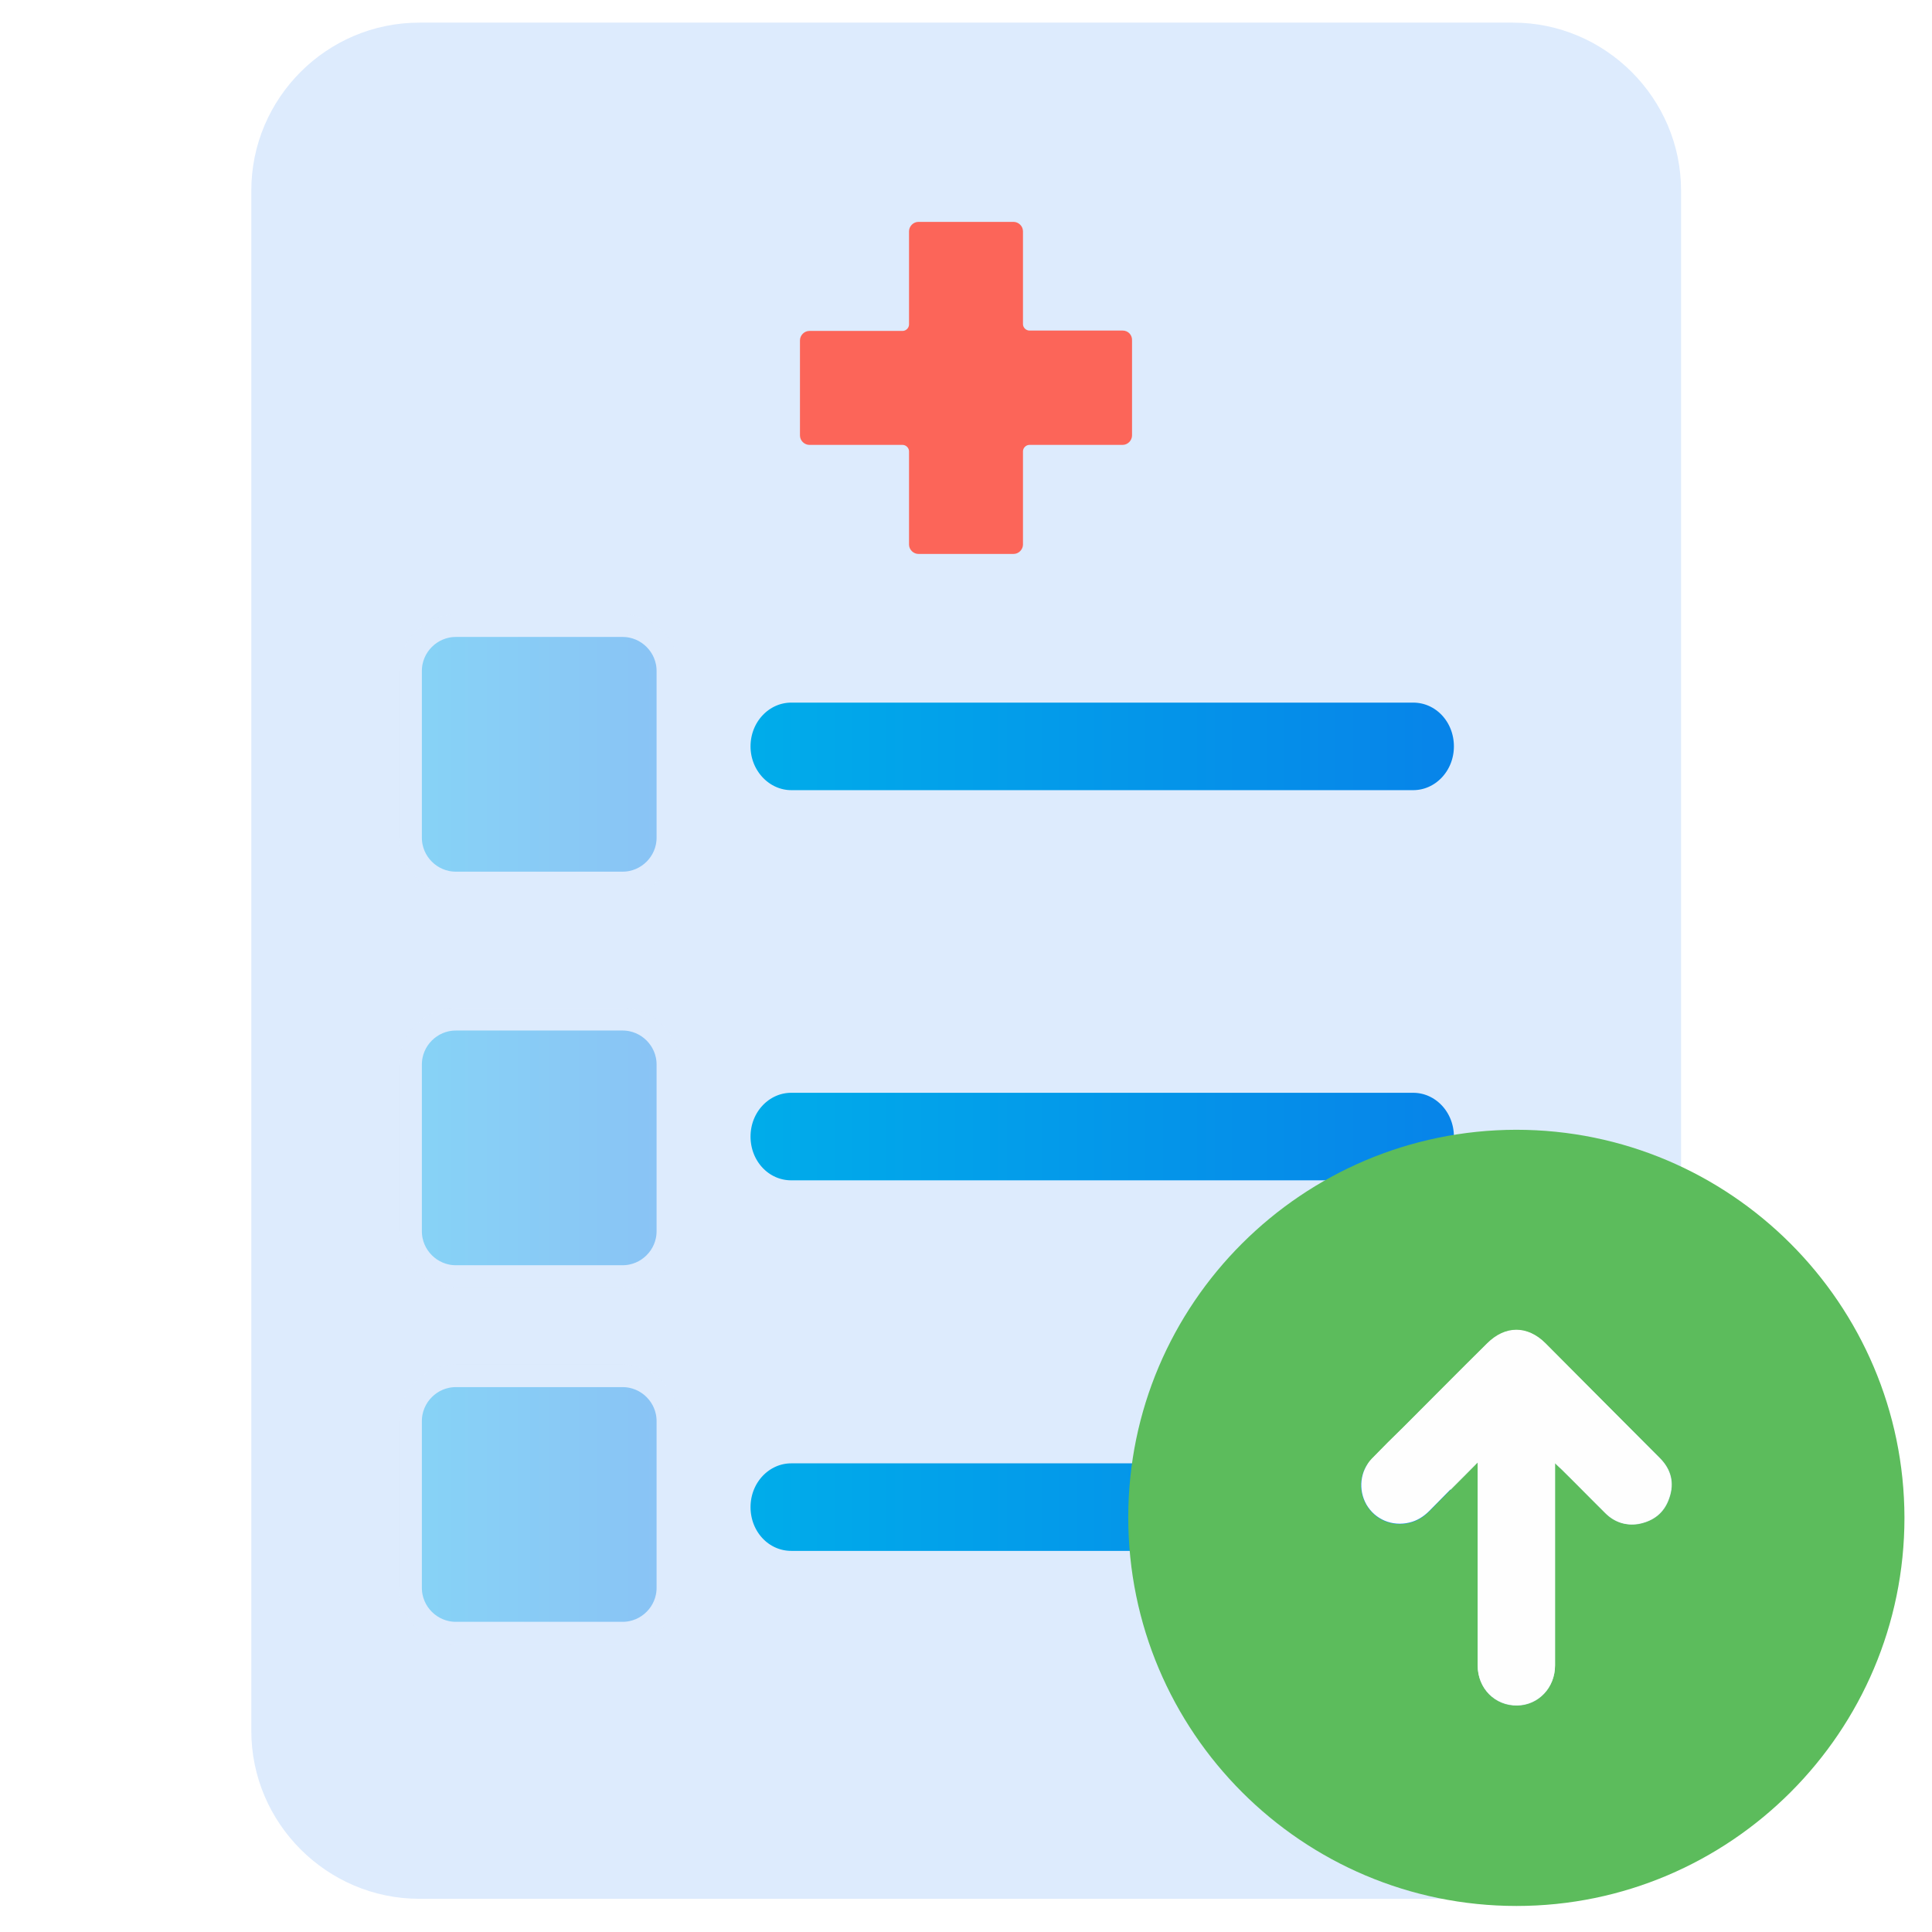
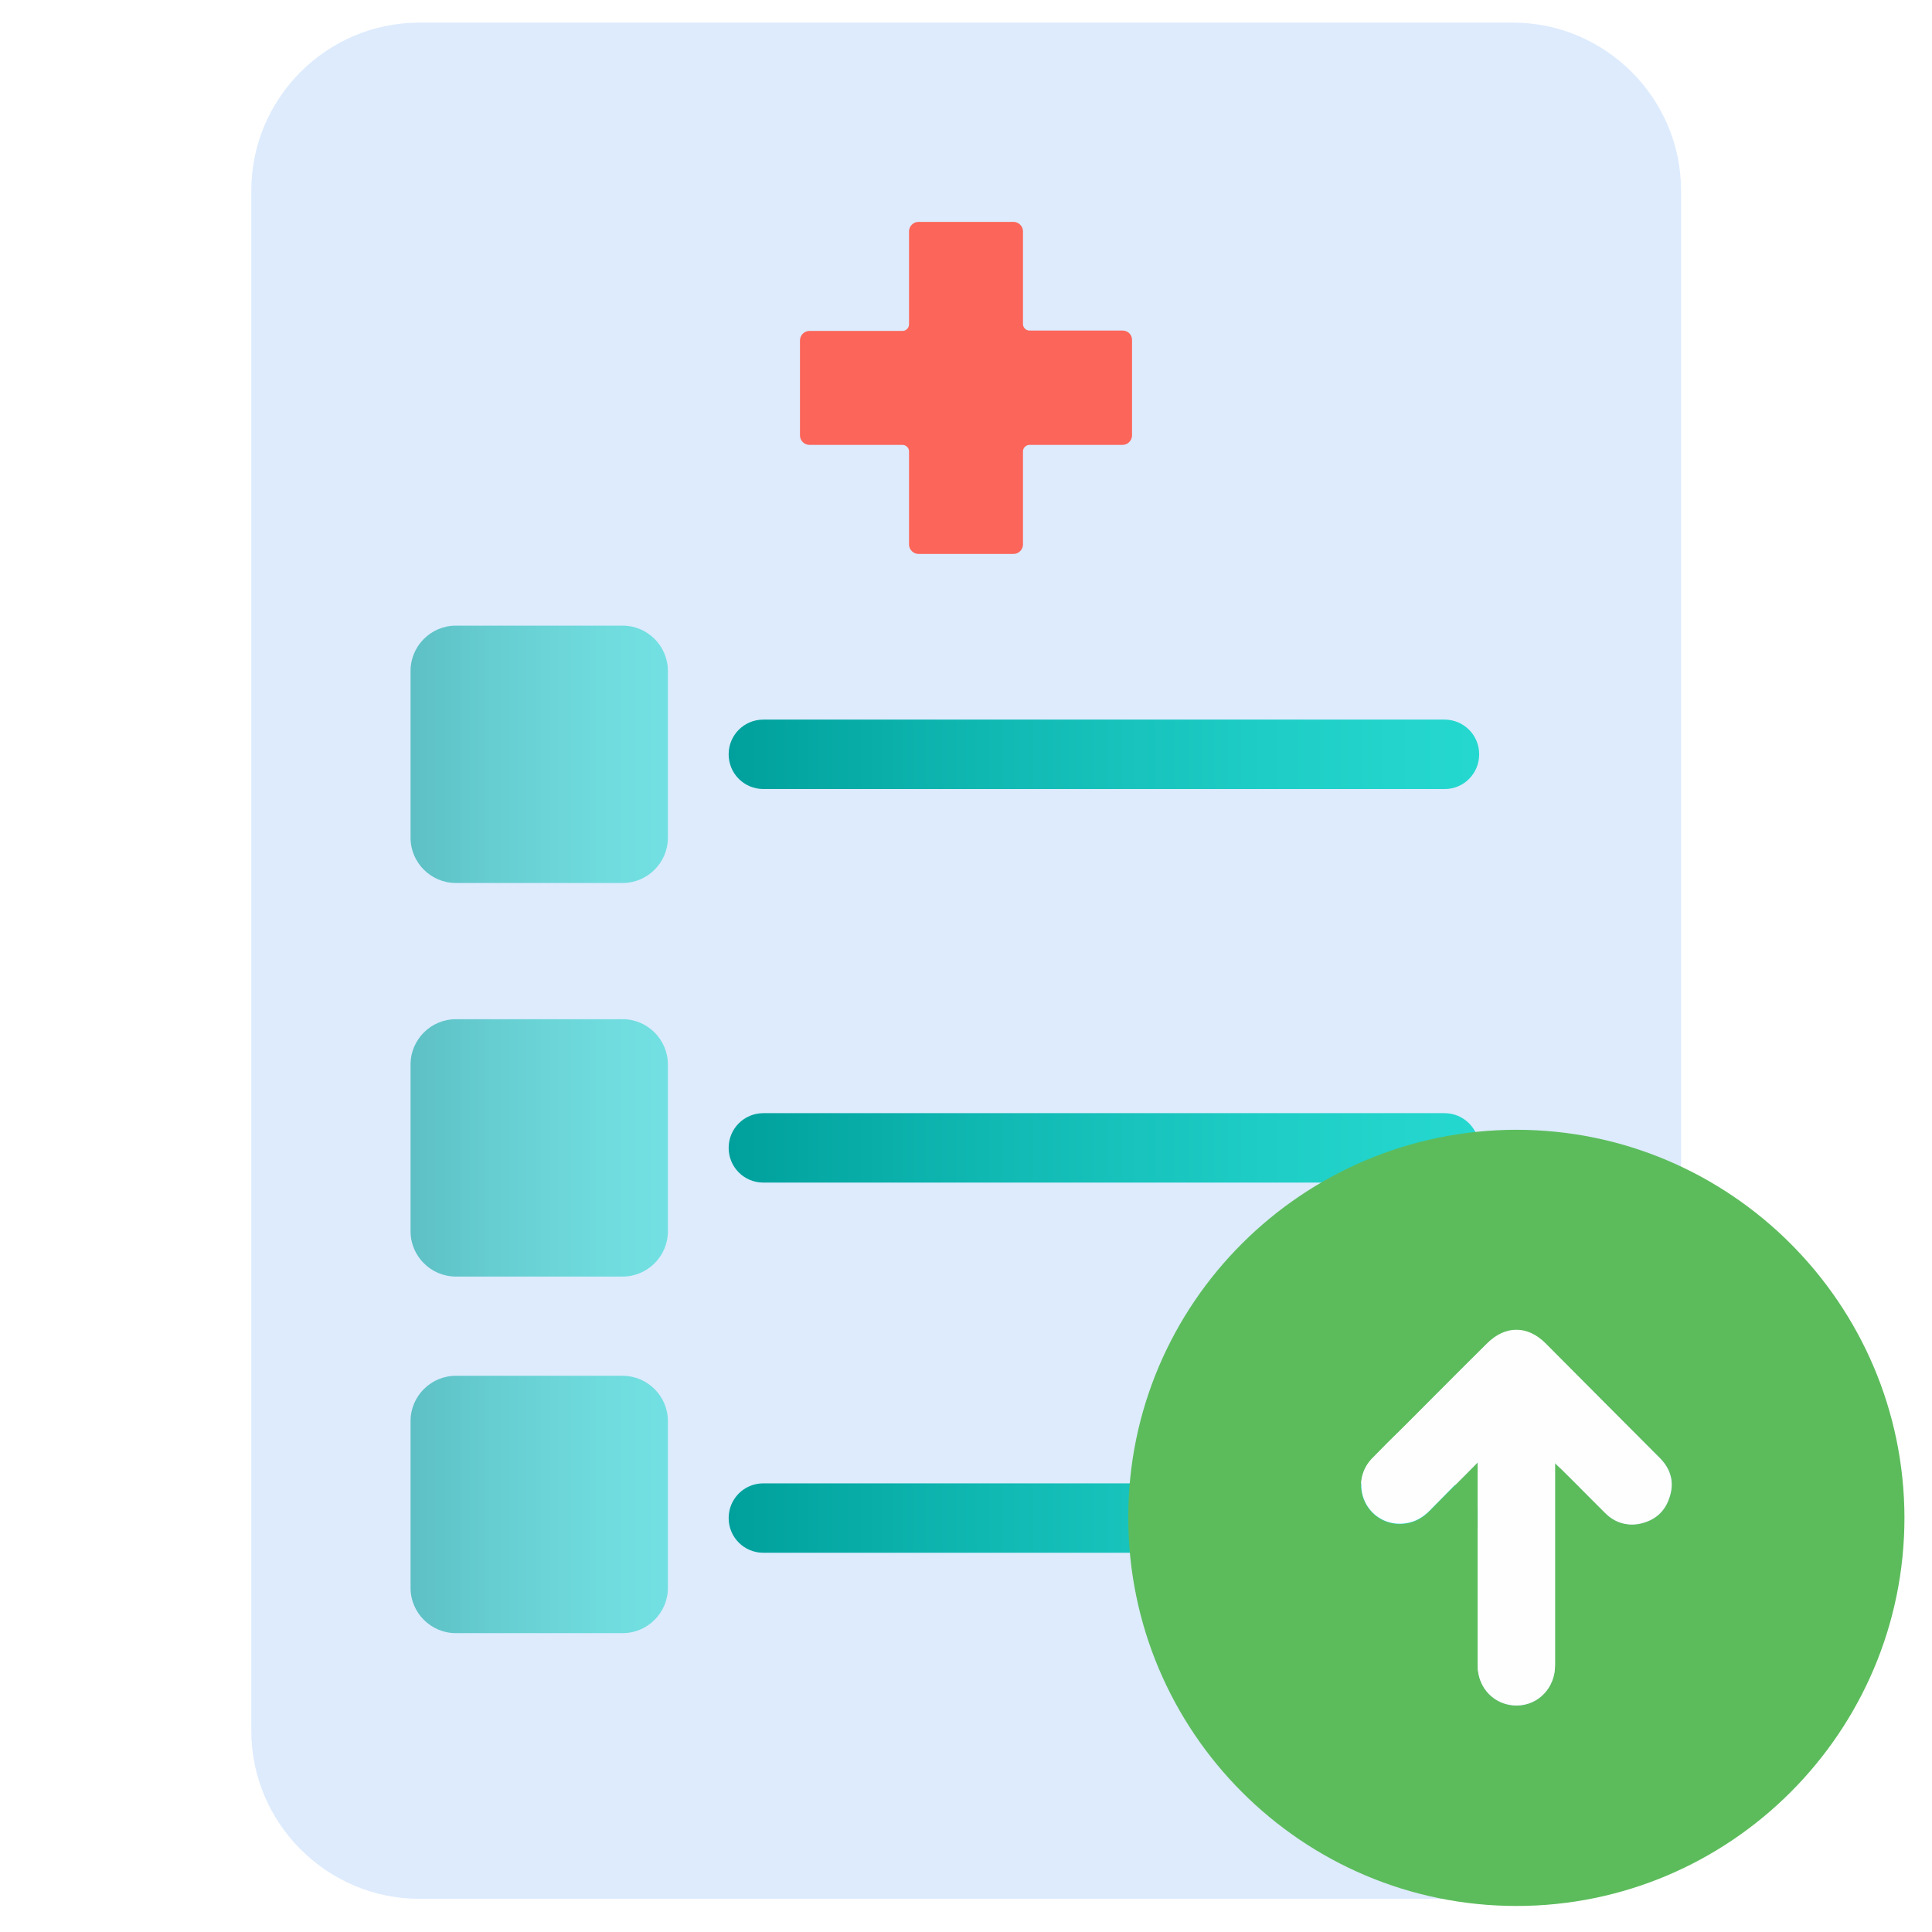
<svg xmlns="http://www.w3.org/2000/svg" version="1.1" id="Layer_3" x="0px" y="0px" viewBox="0 0 512 512" style="enable-background:new 0 0 512 512;" xml:space="preserve">
  <style type="text/css">
	.st0{fill:#DDEBFD;}
- 	.st1{fill:url(#SVGID_1_);stroke:#DDEBFD;stroke-width:6;stroke-miterlimit:10;}
- 	.st2{fill:url(#SVGID_00000079447507760114288180000017843258616834566273_);stroke:#DDEBFD;stroke-width:6;stroke-miterlimit:10;}
- 	.st3{fill:url(#SVGID_00000108282681551097340100000014666133212624934073_);stroke:#DDEBFD;stroke-width:6;stroke-miterlimit:10;}
- 	
- 		.st4{opacity:0.39;fill:url(#SVGID_00000161602756804216256310000003954418652442457532_);stroke:#DDEBFD;stroke-width:6;stroke-miterlimit:10;}
- 	
- 		.st5{opacity:0.39;fill:url(#SVGID_00000009552399666723667210000010332028239827663540_);stroke:#DDEBFD;stroke-width:6;stroke-miterlimit:10;}
- 	
- 		.st6{opacity:0.39;fill:url(#SVGID_00000128453660883627883630000002460221047676210066_);stroke:#DDEBFD;stroke-width:6;stroke-miterlimit:10;}
- 	.st7{fill:#5CBC5C;}
- 	.st8{fill:#FEFEFE;}
- 	.st9{fill:#FC6559;}
+ 	.st1{opacity:0.58;fill:url(#SVGID_1_);}
+ 	.st2{opacity:0.58;fill:url(#SVGID_00000002385315439947212500000008690004826574298263_);}
+ 	.st3{opacity:0.58;fill:url(#SVGID_00000050623439553068951080000010535778105572964008_);}
+ 	.st4{fill:#FC6559;}
+ 	.st5{fill:url(#SVGID_00000168117081712799173620000005247748116053959313_);}
+ 	.st6{fill:url(#SVGID_00000131361186181575996630000008482560556871803276_);}
+ 	.st7{fill:url(#SVGID_00000145017120562355540410000000869180816877815482_);}
+ 	.st8{fill:#5CBC5C;}
+ 	.st9{fill:#FEFEFE;}
</style>
-   <path class="st0" d="M400.9,503.2H111.1c-24.4,0-44.5-20-44.5-44.5V50.5C66.6,26,86.6,6,111.1,6h289.9c24.4,0,44.5,20,44.5,44.5  v408.3C445.4,483.2,425.4,503.2,400.9,503.2z" />
-   <linearGradient id="SVGID_1_" gradientUnits="userSpaceOnUse" x1="195.931" y1="763.8" x2="388.316" y2="763.8" gradientTransform="matrix(1 0 0 1 0 -566)">
-     <stop offset="0" style="stop-color:#00ADEA" />
-     <stop offset="1" style="stop-color:#0783E9" />
+   <path class="st0" d="M400.9,503.2H111.1c-24.4,0-44.5-20-44.5-44.5V50.5C66.6,26,86.6,6,111.1,6H401c24.4,0,44.5,20,44.5,44.5v408.3  C445.4,483.2,425.4,503.2,400.9,503.2z" />
+   <linearGradient id="SVGID_1_" gradientUnits="userSpaceOnUse" x1="108.8" y1="311.99" x2="177" y2="311.99" gradientTransform="matrix(1 0 0 -1 0 511.8898)">
+     <stop offset="0" style="stop-color:#00A09C" />
+     <stop offset="0.338" style="stop-color:#10B8B2" />
+     <stop offset="0.745" style="stop-color:#1FCFC7" />
+     <stop offset="1" style="stop-color:#25D8CF" />
  </linearGradient>
-   <path class="st1" d="M209.7,212.4h82.4h82.4c7.6,0,13.8-6.5,13.8-14.6s-6.1-14.6-13.8-14.6h-82.4h-82.4c-7.6,0-13.8,6.5-13.8,14.6  S202.2,212.4,209.7,212.4z" />
-   <linearGradient id="SVGID_00000096770904755449546020000003534629014955993224_" gradientUnits="userSpaceOnUse" x1="195.931" y1="965.4" x2="388.316" y2="965.4" gradientTransform="matrix(1 0 0 1 0 -566)">
-     <stop offset="0" style="stop-color:#00ADEA" />
-     <stop offset="1" style="stop-color:#0783E9" />
+   <path class="st1" d="M165,234h-44.2c-6.6,0-12-5.4-12-12v-44.2c0-6.6,5.4-12,12-12H165c6.6,0,12,5.4,12,12V222  C177,228.6,171.6,234,165,234z" />
+   <linearGradient id="SVGID_00000052072951987388063030000013625615259513418920_" gradientUnits="userSpaceOnUse" x1="108.8" y1="207.69" x2="177" y2="207.69" gradientTransform="matrix(1 0 0 -1 0 511.8898)">
+     <stop offset="0" style="stop-color:#00A09C" />
+     <stop offset="0.338" style="stop-color:#10B8B2" />
+     <stop offset="0.745" style="stop-color:#1FCFC7" />
+     <stop offset="1" style="stop-color:#25D8CF" />
  </linearGradient>
-   <path style="fill:url(#SVGID_00000096770904755449546020000003534629014955993224_);stroke:#DDEBFD;stroke-width:6;stroke-miterlimit:10;" d="  M374.5,384.8h-82.4h-82.4c-7.6,0-13.8,6.5-13.8,14.6s6.1,14.6,13.8,14.6h82.4h82.4c7.6,0,13.8-6.5,13.8-14.6  S382.1,384.8,374.5,384.8z" />
-   <linearGradient id="SVGID_00000119815304356686887530000012899558529887719328_" gradientUnits="userSpaceOnUse" x1="195.931" y1="867.2" x2="388.316" y2="867.2" gradientTransform="matrix(1 0 0 1 0 -566)">
-     <stop offset="0" style="stop-color:#00ADEA" />
-     <stop offset="1" style="stop-color:#0783E9" />
+   <path style="opacity:0.58;fill:url(#SVGID_00000052072951987388063030000013625615259513418920_);" d="M165,338.3h-44.2  c-6.6,0-12-5.4-12-12v-44.2c0-6.6,5.4-12,12-12H165c6.6,0,12,5.4,12,12v44.2C177,332.9,171.6,338.3,165,338.3z" />
+   <linearGradient id="SVGID_00000088813930205446539310000001635746619523373245_" gradientUnits="userSpaceOnUse" x1="108.8" y1="113.19" x2="177" y2="113.19" gradientTransform="matrix(1 0 0 -1 0 511.8898)">
+     <stop offset="0" style="stop-color:#00A09C" />
+     <stop offset="0.338" style="stop-color:#10B8B2" />
+     <stop offset="0.745" style="stop-color:#1FCFC7" />
+     <stop offset="1" style="stop-color:#25D8CF" />
  </linearGradient>
-   <path style="fill:url(#SVGID_00000119815304356686887530000012899558529887719328_);stroke:#DDEBFD;stroke-width:6;stroke-miterlimit:10;" d="  M374.5,286.6h-82.4h-82.4c-7.6,0-13.8,6.5-13.8,14.6s6.1,14.6,13.8,14.6h82.4h82.4c7.6,0,13.8-6.5,13.8-14.6  S382.1,286.6,374.5,286.6z" />
-   <linearGradient id="SVGID_00000083072191644297254000000001555621979203976116_" gradientUnits="userSpaceOnUse" x1="108.773" y1="199.931" x2="176.984" y2="199.931">
-     <stop offset="0" style="stop-color:#00ADEA" />
-     <stop offset="1" style="stop-color:#0783E9" />
+   <path style="opacity:0.58;fill:url(#SVGID_00000088813930205446539310000001635746619523373245_);" d="M165,432.8h-44.2  c-6.6,0-12-5.4-12-12v-44.2c0-6.6,5.4-12,12-12H165c6.6,0,12,5.4,12,12v44.2C177,427.4,171.6,432.8,165,432.8z" />
+   <path class="st4" d="M297.5,87.6h-24.7c-0.9,0-1.7-0.8-1.7-1.7V61.3c0-1.4-1.2-2.5-2.5-2.5h-25.2c-1.4,0-2.5,1.2-2.5,2.5V86  c0,0.9-0.8,1.7-1.7,1.7h-24.7c-1.4,0-2.5,1.2-2.5,2.5v25.2c0,1.4,1.2,2.5,2.5,2.5h24.7c0.9,0,1.7,0.8,1.7,1.7v24.7  c0,1.4,1.2,2.5,2.5,2.5h25.2c1.4,0,2.5-1.2,2.5-2.5v-24.7c0-0.9,0.8-1.7,1.7-1.7h24.7c1.4,0,2.5-1.2,2.5-2.5V90.3  C300.1,88.8,299,87.6,297.5,87.6z" />
+   <linearGradient id="SVGID_00000020366133238537619110000006719722532718398871_" gradientUnits="userSpaceOnUse" x1="193.1" y1="732.251" x2="392" y2="732.251" gradientTransform="matrix(1 0 0 1 0 -330)">
+     <stop offset="0" style="stop-color:#00A09C" />
+     <stop offset="0.338" style="stop-color:#10B8B2" />
+     <stop offset="0.745" style="stop-color:#1FCFC7" />
+     <stop offset="1" style="stop-color:#25D8CF" />
  </linearGradient>
-   <path style="opacity:0.39;fill:url(#SVGID_00000083072191644297254000000001555621979203976116_);stroke:#DDEBFD;stroke-width:6;stroke-miterlimit:10;" d="  M165,234h-44.2c-6.6,0-12-5.4-12-12v-44.2c0-6.6,5.4-12,12-12H165c6.6,0,12,5.4,12,12V222C177,228.6,171.6,234,165,234z" />
-   <linearGradient id="SVGID_00000135652499969947238610000005188229224098419846_" gradientUnits="userSpaceOnUse" x1="108.773" y1="304.2" x2="176.984" y2="304.2">
-     <stop offset="0" style="stop-color:#00ADEA" />
-     <stop offset="1" style="stop-color:#0783E9" />
+   <path style="fill:url(#SVGID_00000020366133238537619110000006719722532718398871_);" d="M382.9,411.5H202.3c-5.1,0-9.2-4.1-9.2-9.2  s4.1-9.2,9.2-9.2h180.5c5.1,0,9.2,4.1,9.2,9.2S387.9,411.5,382.9,411.5z" />
+   <linearGradient id="SVGID_00000075135751645604136870000008669922789331307671_" gradientUnits="userSpaceOnUse" x1="193.1" y1="634.2" x2="392" y2="634.2" gradientTransform="matrix(1 0 0 1 0 -330)">
+     <stop offset="0" style="stop-color:#00A09C" />
+     <stop offset="0.338" style="stop-color:#10B8B2" />
+     <stop offset="0.745" style="stop-color:#1FCFC7" />
+     <stop offset="1" style="stop-color:#25D8CF" />
  </linearGradient>
-   <path style="opacity:0.39;fill:url(#SVGID_00000135652499969947238610000005188229224098419846_);stroke:#DDEBFD;stroke-width:6;stroke-miterlimit:10;" d="  M165,338.3h-44.2c-6.6,0-12-5.4-12-12v-44.2c0-6.6,5.4-12,12-12H165c6.6,0,12,5.4,12,12v44.2C177,332.9,171.6,338.3,165,338.3z" />
-   <linearGradient id="SVGID_00000095298303312869001920000016035348745588535222_" gradientUnits="userSpaceOnUse" x1="108.773" y1="398.665" x2="176.984" y2="398.665">
-     <stop offset="0" style="stop-color:#00ADEA" />
-     <stop offset="1" style="stop-color:#0783E9" />
+   <path style="fill:url(#SVGID_00000075135751645604136870000008669922789331307671_);" d="M382.9,313.4H202.3c-5.1,0-9.2-4.1-9.2-9.2  s4.1-9.2,9.2-9.2h180.5c5.1,0,9.2,4.1,9.2,9.2S387.9,313.4,382.9,313.4z" />
+   <linearGradient id="SVGID_00000119831186171786808260000007332570360202694577_" gradientUnits="userSpaceOnUse" x1="193.1" y1="529.9" x2="392" y2="529.9" gradientTransform="matrix(1 0 0 1 0 -330)">
+     <stop offset="0" style="stop-color:#00A09C" />
+     <stop offset="0.338" style="stop-color:#10B8B2" />
+     <stop offset="0.745" style="stop-color:#1FCFC7" />
+     <stop offset="1" style="stop-color:#25D8CF" />
  </linearGradient>
-   <path style="opacity:0.39;fill:url(#SVGID_00000095298303312869001920000016035348745588535222_);stroke:#DDEBFD;stroke-width:6;stroke-miterlimit:10;" d="  M165,432.8h-44.2c-6.6,0-12-5.4-12-12v-44.2c0-6.6,5.4-12,12-12H165c6.6,0,12,5.4,12,12v44.2C177,427.4,171.6,432.8,165,432.8z" />
+   <path style="fill:url(#SVGID_00000119831186171786808260000007332570360202694577_);" d="M382.9,209.1H202.3c-5.1,0-9.2-4.1-9.2-9.2  s4.1-9.2,9.2-9.2h180.5c5.1,0,9.2,4.1,9.2,9.2S387.9,209.1,382.9,209.1z" />
  <g>
    <g id="XMLID_00000037656952602769709830000017361427883376816291_">
      <g>
-         <path class="st7" d="M504.7,402.2c0,56.7-46.1,102.9-102.8,102.9c-56.8,0-102.9-46.1-102.9-103c0-56.6,46.1-102.6,102.8-102.7     C458.5,299.4,504.6,345.5,504.7,402.2z M442.4,397c1.4-4,0.5-7.6-2.5-10.6c-10.1-10.1-20.2-20.2-30.3-30.3     c-4.8-4.8-10.6-4.8-15.5,0c-7.3,7.3-14.6,14.6-22,22c-2.9,2.9-5.8,5.7-8.6,8.6c-3.2,3.3-3.7,8.2-1.4,12.1c2.3,4,6.9,5.9,11.4,4.8     c2.1-0.5,3.8-1.6,5.3-3.1c4.1-4.2,8.3-8.3,12.8-12.9c0,1.3,0,2,0,2.8c0,17,0,34,0,51c0,6.1,4.6,10.7,10.5,10.6     c5.6-0.1,10-4.7,10-10.6c0-17.7,0-35.4,0-53.6c0.8,0.8,1.3,1.2,1.8,1.7c3.9,3.8,7.7,7.7,11.5,11.5c2.4,2.4,5.4,3.4,8.8,2.9     C438.3,403.1,441.1,400.9,442.4,397z" />
-         <path class="st8" d="M439.8,386.4c3,3,3.9,6.6,2.5,10.6c-1.3,3.8-4.1,6.1-8.1,6.8c-3.4,0.6-6.4-0.5-8.8-2.9     c-3.9-3.8-7.7-7.7-11.5-11.5c-0.5-0.5-1-0.9-1.8-1.7c0,18.2,0,35.9,0,53.6c0,5.9-4.4,10.5-10,10.6c-5.9,0.1-10.5-4.5-10.5-10.6     c0-17,0-34,0-51c0-0.8,0-1.5,0-2.8c-4.5,4.5-8.7,8.7-12.8,12.9c-1.5,1.5-3.2,2.6-5.3,3.1c-4.5,1.1-9.1-0.8-11.4-4.8     c-2.2-3.9-1.7-8.8,1.4-12.1c2.8-2.9,5.7-5.8,8.6-8.6c7.3-7.3,14.6-14.7,22-22c4.8-4.8,10.7-4.8,15.5,0     C419.7,366.2,429.8,376.3,439.8,386.4z" />
+         <path class="st8" d="M504.7,402.2c0,56.7-46.1,102.9-102.8,102.9c-56.8,0-102.9-46.1-102.9-103c0-56.6,46.1-102.6,102.8-102.7     C458.5,299.4,504.6,345.5,504.7,402.2z M442.4,397c1.4-4,0.5-7.6-2.5-10.6c-10.1-10.1-20.2-20.2-30.3-30.3     c-4.8-4.8-10.6-4.8-15.5,0c-7.3,7.3-14.6,14.6-22,22c-2.9,2.9-5.8,5.7-8.6,8.6c-3.2,3.3-3.7,8.2-1.4,12.1c2.3,4,6.9,5.9,11.4,4.8     c2.1-0.5,3.8-1.6,5.3-3.1c4.1-4.2,8.3-8.3,12.8-12.9c0,1.3,0,2,0,2.8c0,17,0,34,0,51c0,6.1,4.6,10.7,10.5,10.6     c5.6-0.1,10-4.7,10-10.6c0-17.7,0-35.4,0-53.6c0.8,0.8,1.3,1.2,1.8,1.7c3.9,3.8,7.7,7.7,11.5,11.5c2.4,2.4,5.4,3.4,8.8,2.9     C438.3,403.1,441.1,400.9,442.4,397z" />
+         <path class="st9" d="M439.8,386.4c3,3,3.9,6.6,2.5,10.6c-1.3,3.8-4.1,6.1-8.1,6.8c-3.4,0.6-6.4-0.5-8.8-2.9     c-3.9-3.8-7.7-7.7-11.5-11.5c-0.5-0.5-1-0.9-1.8-1.7c0,18.2,0,35.9,0,53.6c0,5.9-4.4,10.5-10,10.6c-5.9,0.1-10.5-4.5-10.5-10.6     c0-17,0-34,0-51c0-0.8,0-1.5,0-2.8c-4.5,4.5-8.7,8.7-12.8,12.9c-1.5,1.5-3.2,2.6-5.3,3.1c-4.5,1.1-9.1-0.8-11.4-4.8     c-2.2-3.9-1.7-8.8,1.4-12.1c2.8-2.9,5.7-5.8,8.6-8.6c7.3-7.3,14.6-14.7,22-22c4.8-4.8,10.7-4.8,15.5,0     C419.7,366.2,429.8,376.3,439.8,386.4z" />
      </g>
-       <g>
- 		</g>
    </g>
  </g>
-   <path class="st9" d="M297.5,87.6h-24.7c-0.9,0-1.7-0.8-1.7-1.7V61.3c0-1.4-1.2-2.5-2.5-2.5h-25.2c-1.4,0-2.5,1.2-2.5,2.5V86  c0,0.9-0.8,1.7-1.7,1.7h-24.7c-1.4,0-2.5,1.2-2.5,2.5v25.2c0,1.4,1.2,2.5,2.5,2.5h24.7c0.9,0,1.7,0.8,1.7,1.7v24.7  c0,1.4,1.2,2.5,2.5,2.5h25.2c1.4,0,2.5-1.2,2.5-2.5v-24.7c0-0.9,0.8-1.7,1.7-1.7h24.7c1.4,0,2.5-1.2,2.5-2.5V90.3  C300.1,88.8,299,87.6,297.5,87.6z" />
</svg>
